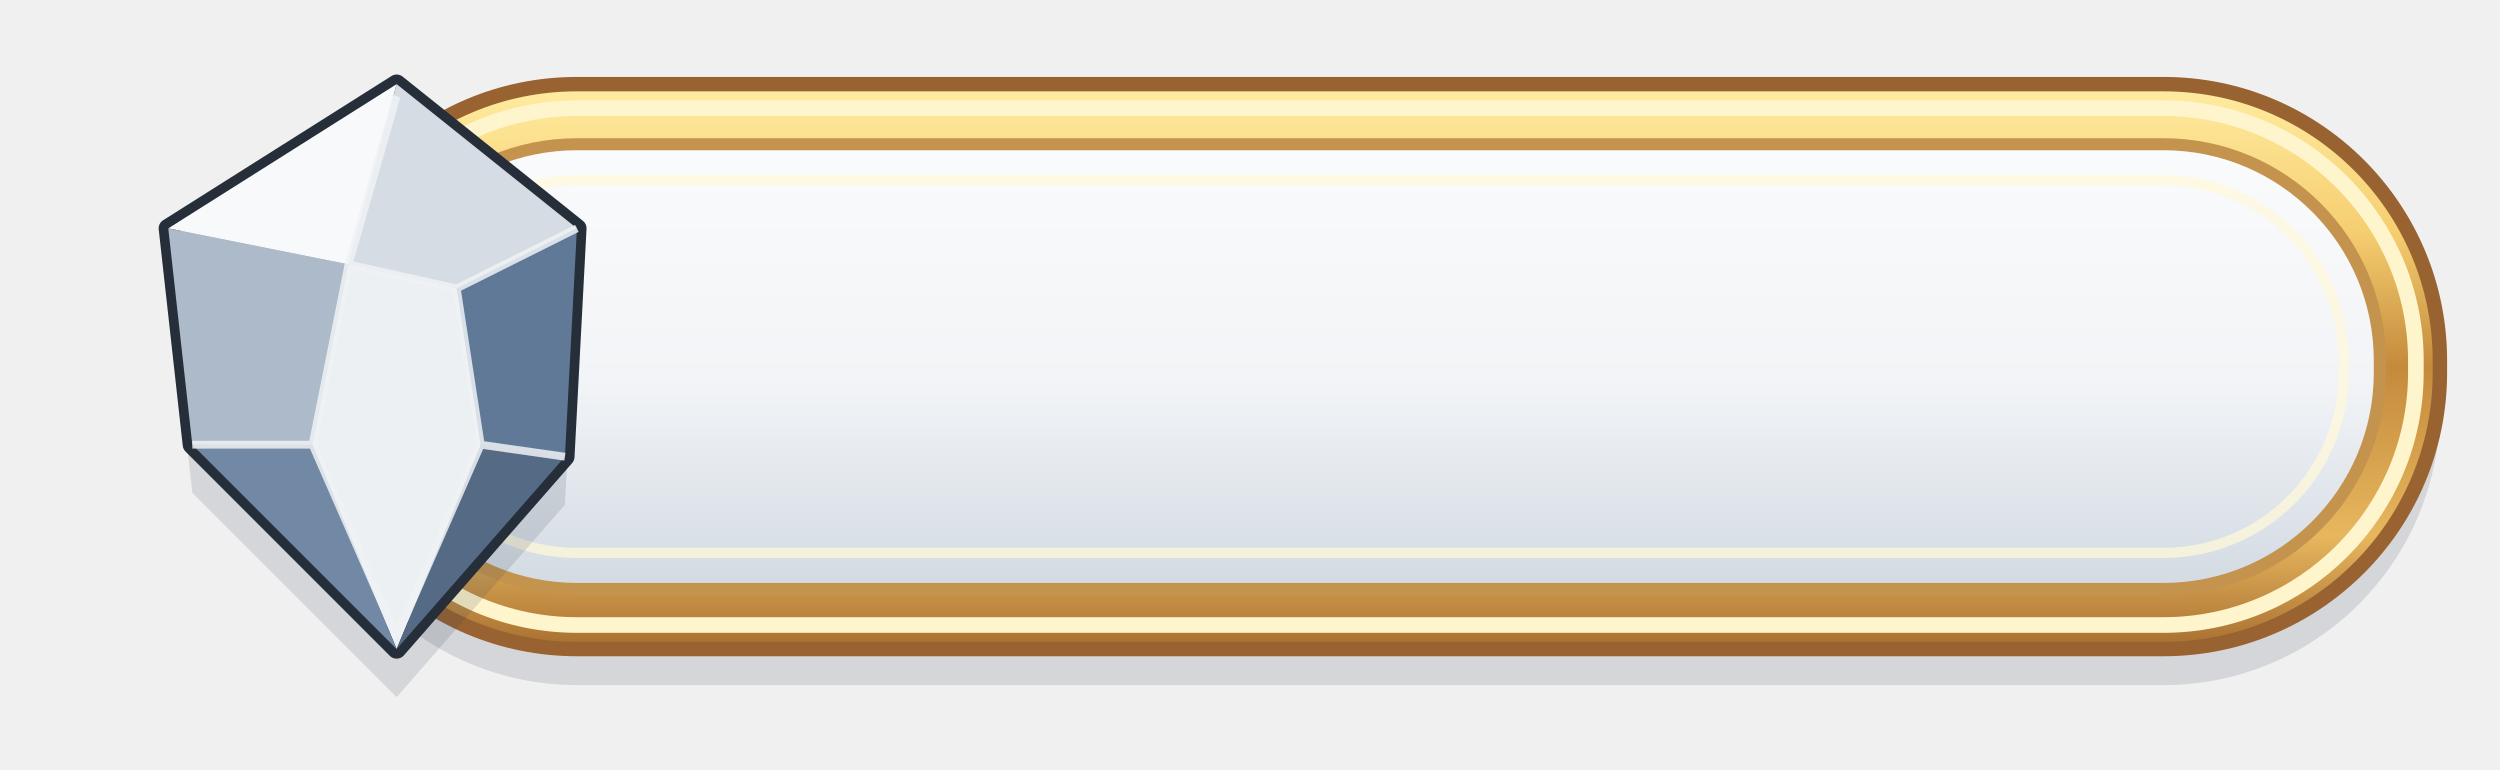
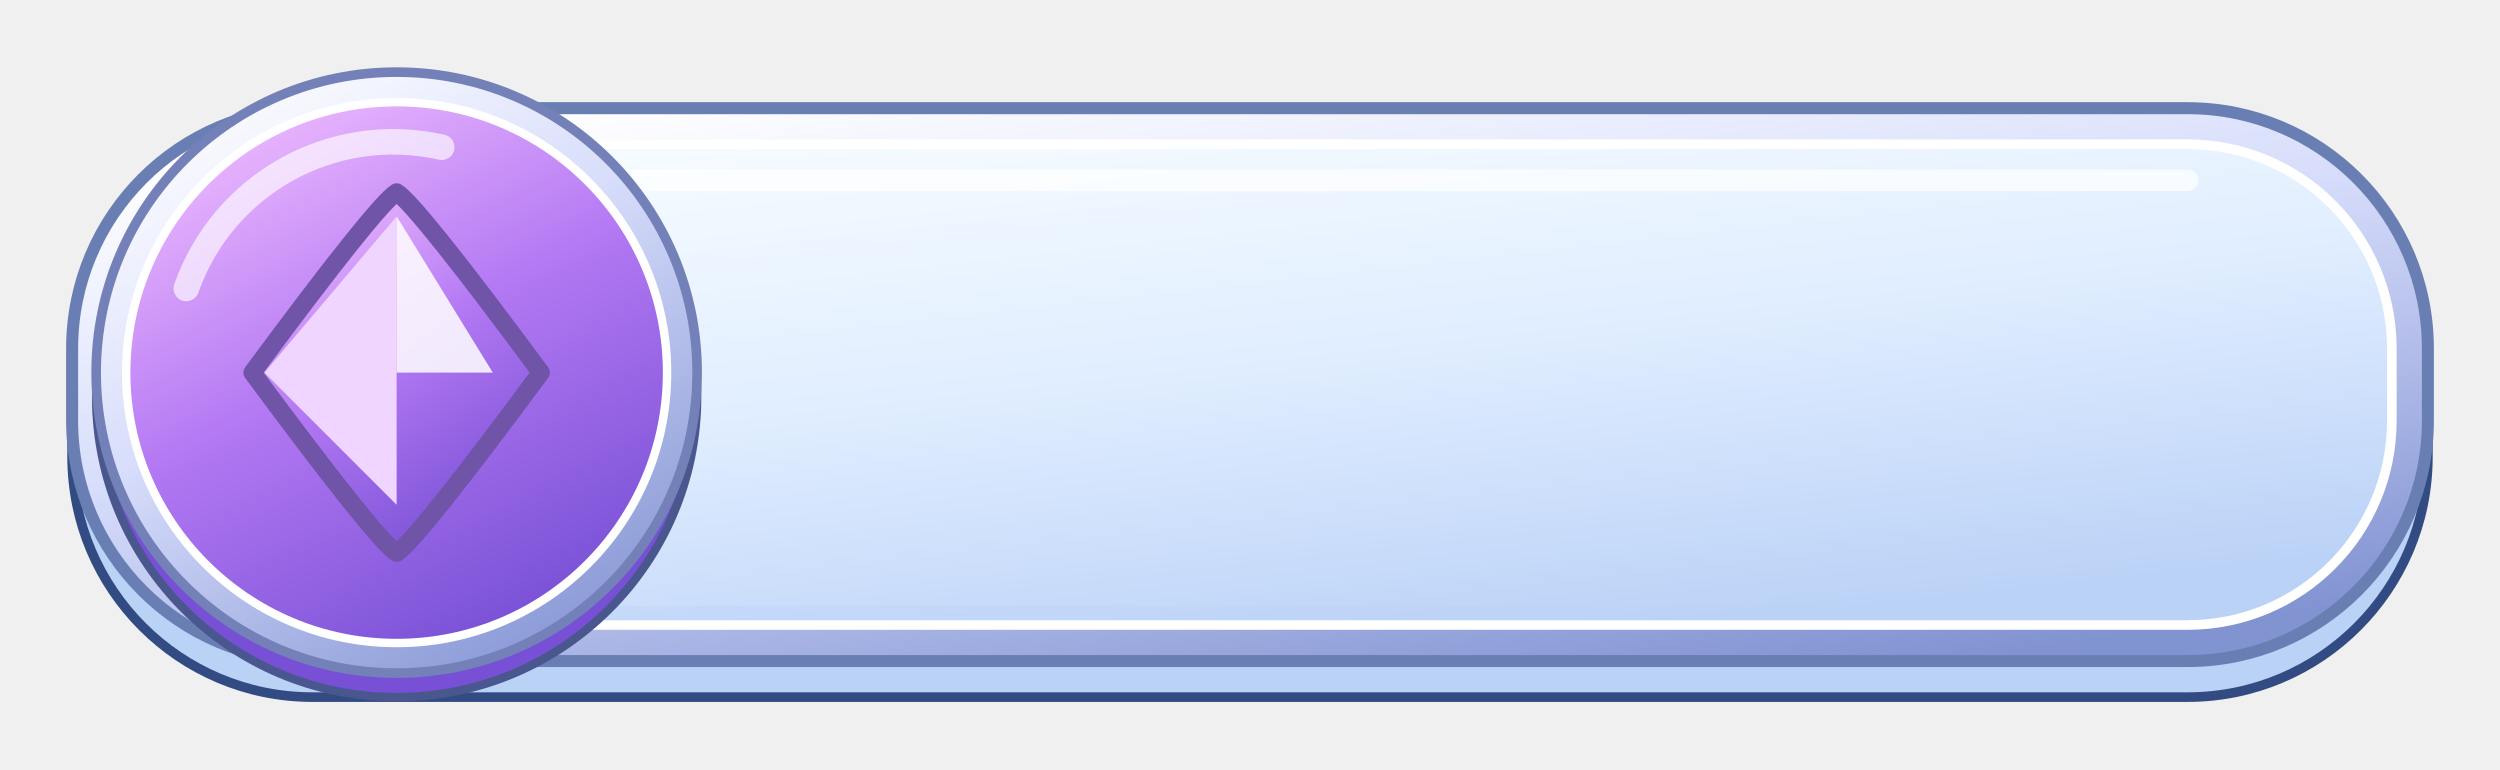
<svg xmlns="http://www.w3.org/2000/svg" width="208" height="64" viewBox="0 0 208 64" role="img" aria-labelledby="currency_crystal-title currency_crystal-desc">
  <defs>
-     <linearGradient id="currency_crystal-paper" x1="0" y1="0" x2="0" y2="1">
-       <stop offset="0%" stop-color="#fafbfc" />
-       <stop offset="53%" stop-color="#f2f4f7" />
-       <stop offset="100%" stop-color="#d2dae2" />
+     <linearGradient id="u-blue" x1=".18" y1="0" x2=".7" y2="1">
+       <stop stop-color="#C9F6FF" />
+       <stop offset=".48" stop-color="#5CB9FA" />
+       <stop offset="1" stop-color="#426DD2" />
+     </linearGradient>
+     <linearGradient id="u-violet" x1=".18" y1="0" x2=".7" y2="1">
+       <stop stop-color="#F0BEFF" />
+       <stop offset=".48" stop-color="#B378F3" />
+       <stop offset="1" stop-color="#7750D5" />
+     </linearGradient>
+     <linearGradient id="u-gold" x1=".18" y1="0" x2=".7" y2="1">
+       <stop stop-color="#FFFAB4" />
+       <stop offset=".48" stop-color="#FFD23F" />
+       <stop offset="1" stop-color="#F29A23" />
+     </linearGradient>
+     <linearGradient id="u-lime" x1=".18" y1="0" x2=".7" y2="1">
+       <stop stop-color="#E6FF9D" />
+       <stop offset=".48" stop-color="#A0EE28" />
+       <stop offset="1" stop-color="#4DB51B" />
+     </linearGradient>
+     <linearGradient id="u-red" x1=".18" y1="0" x2=".7" y2="1">
+       <stop stop-color="#FFC0CE" />
+       <stop offset=".48" stop-color="#FF6585" />
+       <stop offset="1" stop-color="#CE386A" />
+     </linearGradient>
+     <linearGradient id="u-cream" x1=".18" y1="0" x2=".7" y2="1">
+       <stop stop-color="#FFFFF5" />
+       <stop offset=".48" stop-color="#FFF1CF" />
+       <stop offset="1" stop-color="#F3DFAE" />
+     </linearGradient>
+     <linearGradient id="u-paper" x1=".18" y1="0" x2=".7" y2="1">
+       <stop stop-color="#F7FCFF" />
+       <stop offset=".48" stop-color="#E1EEFF" />
+       <stop offset="1" stop-color="#BBD2F7" />
+     </linearGradient>
+     <linearGradient id="u-silver" x1=".18" y1="0" x2=".7" y2="1">
+       <stop stop-color="#FFFFFF" />
+       <stop offset=".48" stop-color="#D9E8F7" />
+       <stop offset="1" stop-color="#95AFD4" />
+     </linearGradient>
+     <linearGradient id="u-bronze" x1=".18" y1="0" x2=".7" y2="1">
+       <stop stop-color="#FFE3AD" />
+       <stop offset=".48" stop-color="#F4B269" />
+       <stop offset="1" stop-color="#C77D4B" />
+     </linearGradient>
+     <linearGradient id="u-teal" x1=".18" y1="0" x2=".7" y2="1">
+       <stop stop-color="#C4FFF4" />
+       <stop offset=".48" stop-color="#56DCD4" />
+       <stop offset="1" stop-color="#269CAB" />
+     </linearGradient>
+     <linearGradient id="u-dark" x1=".18" y1="0" x2=".7" y2="1">
+       <stop stop-color="#7389E0" />
+       <stop offset=".48" stop-color="#4D54B7" />
+       <stop offset="1" stop-color="#323888" />
+     </linearGradient>
+     <linearGradient id="u-disabled" x1=".18" y1="0" x2=".7" y2="1">
+       <stop stop-color="#F4EFE8" />
+       <stop offset=".48" stop-color="#DED6CA" />
+       <stop offset="1" stop-color="#B9AD9E" />
+     </linearGradient>
+     <linearGradient id="u-pink" x1=".18" y1="0" x2=".7" y2="1">
+       <stop stop-color="#FFE1F3" />
+       <stop offset=".48" stop-color="#FF9ECD" />
+       <stop offset="1" stop-color="#DA66AA" />
+     </linearGradient>
+     <linearGradient id="u-ink" x1=".18" y1="0" x2=".7" y2="1">
+       <stop stop-color="#697BA8" />
+       <stop offset=".48" stop-color="#43577E" />
+       <stop offset="1" stop-color="#334768" />
+     </linearGradient>
+     <linearGradient id="u-accent" x1=".18" y1="0" x2=".7" y2="1">
+       <stop stop-color="#FFFFFF" />
+       <stop offset=".48" stop-color="#D9E8F7" />
+       <stop offset="1" stop-color="#95AFD4" />
+     </linearGradient>
+     <linearGradient id="u-gloss" x1="0" y1="0" x2="0" y2="1">
+       <stop stop-color="#FFFFFF" stop-opacity=".63" />
+       <stop offset="1" stop-color="#FFFFFF" stop-opacity="0" />
+     </linearGradient>
+     <linearGradient id="u-rim" x1=".2" y1="0" x2=".8" y2="1">
+       <stop stop-color="#FFFFFF" />
+       <stop offset=".42" stop-color="#D7DDFB" />
+       <stop offset="1" stop-color="#8293D2" />
+     </linearGradient>
+     <linearGradient id="currency_crystal-danger" x1="0" y1="0" x2="0" y2="1">
+       <stop offset="0" stop-color="#FFC0CE" />
+       <stop offset=".48" stop-color="#FF6585" />
+       <stop offset="1" stop-color="#CE386A" />
+     </linearGradient>
+     <linearGradient id="currency_crystal-dark" x1="0" y1="0" x2="0" y2="1">
+       <stop offset="0" stop-color="#7389E0" />
+       <stop offset=".48" stop-color="#4D54B7" />
+       <stop offset="1" stop-color="#323888" />
+     </linearGradient>
+     <linearGradient id="currency_crystal-disabled" x1="0" y1="0" x2="0" y2="1">
+       <stop offset="0" stop-color="#F4EFE8" />
+       <stop offset=".48" stop-color="#DED6CA" />
+       <stop offset="1" stop-color="#B9AD9E" />
+     </linearGradient>
+     <linearGradient id="currency_crystal-edge" x1="0" y1="0" x2="0" y2="1">
+       <stop offset="0" stop-color="#697BA8" />
+       <stop offset=".48" stop-color="#43577E" />
+       <stop offset="1" stop-color="#334768" />
+     </linearGradient>
+     <linearGradient id="currency_crystal-ghost" x1="0" y1="0" x2="0" y2="1">
+       <stop offset="0" stop-color="#F7FCFF" />
+       <stop offset=".48" stop-color="#E1EEFF" />
+       <stop offset="1" stop-color="#BBD2F7" />
    </linearGradient>
    <linearGradient id="currency_crystal-gold" x1="0" y1="0" x2="0" y2="1">
-       <stop offset="0%" stop-color="#eef1f4" />
-       <stop offset="45%" stop-color="#d7dde5" />
-       <stop offset="50%" stop-color="#c0cad7" />
-       <stop offset="100%" stop-color="#91a3b9" />
+       <stop offset="0" stop-color="#FFFAB4" />
+       <stop offset=".48" stop-color="#FFD23F" />
+       <stop offset="1" stop-color="#F29A23" />
    </linearGradient>
    <linearGradient id="currency_crystal-goldHover" x1="0" y1="0" x2="0" y2="1">
-       <stop offset="0%" stop-color="#f5f7f9" />
-       <stop offset="45%" stop-color="#e4e9ee" />
-       <stop offset="50%" stop-color="#cfd7e1" />
-       <stop offset="100%" stop-color="#a7b5c7" />
+       <stop offset="0" stop-color="#FFFAB4" />
+       <stop offset=".48" stop-color="#FFD23F" />
+       <stop offset="1" stop-color="#F29A23" />
    </linearGradient>
    <linearGradient id="currency_crystal-goldPressed" x1="0" y1="0" x2="0" y2="1">
-       <stop offset="0%" stop-color="#8296af" />
-       <stop offset="20%" stop-color="#a8b6c7" />
-       <stop offset="100%" stop-color="#dee4ea" />
+       <stop offset="0" stop-color="#FFFAB4" />
+       <stop offset=".48" stop-color="#FFD23F" />
+       <stop offset="1" stop-color="#F29A23" />
+     </linearGradient>
+     <linearGradient id="currency_crystal-green" x1="0" y1="0" x2="0" y2="1">
+       <stop offset="0" stop-color="#E6FF9D" />
+       <stop offset=".48" stop-color="#A0EE28" />
+       <stop offset="1" stop-color="#4DB51B" />
+     </linearGradient>
+     <linearGradient id="currency_crystal-paper" x1="0" y1="0" x2="0" y2="1">
+       <stop offset="0" stop-color="#F7FCFF" />
+       <stop offset=".48" stop-color="#E1EEFF" />
+       <stop offset="1" stop-color="#BBD2F7" />
    </linearGradient>
    <linearGradient id="currency_crystal-plum" x1="0" y1="0" x2="0" y2="1">
-       <stop offset="0%" stop-color="#5f7795" />
-       <stop offset="45%" stop-color="#485a70" />
-       <stop offset="50%" stop-color="#3e4d60" />
-       <stop offset="100%" stop-color="#293441" />
+       <stop offset="0" stop-color="#F0BEFF" />
+       <stop offset=".48" stop-color="#B378F3" />
+       <stop offset="1" stop-color="#7750D5" />
    </linearGradient>
    <linearGradient id="currency_crystal-plumHover" x1="0" y1="0" x2="0" y2="1">
-       <stop offset="0%" stop-color="#7a8faa" />
-       <stop offset="45%" stop-color="#576d88" />
-       <stop offset="50%" stop-color="#4d6179" />
-       <stop offset="100%" stop-color="#323f4f" />
+       <stop offset="0" stop-color="#F0BEFF" />
+       <stop offset=".48" stop-color="#B378F3" />
+       <stop offset="1" stop-color="#7750D5" />
    </linearGradient>
    <linearGradient id="currency_crystal-plumPressed" x1="0" y1="0" x2="0" y2="1">
-       <stop offset="0%" stop-color="#242d38" />
-       <stop offset="35%" stop-color="#374556" />
-       <stop offset="100%" stop-color="#576d88" />
-     </linearGradient>
-     <linearGradient id="currency_crystal-dark" x1="0" y1="0" x2="0" y2="1">
-       <stop offset="0%" stop-color="#2f3b4a" />
-       <stop offset="100%" stop-color="#1f2731" />
-     </linearGradient>
-     <linearGradient id="currency_crystal-edge" x1="0" y1="0" x2="0" y2="1">
-       <stop offset="0%" stop-color="#FFECA1" />
-       <stop offset="26%" stop-color="#F6CE70" />
-       <stop offset="50%" stop-color="#C48A3C" />
-       <stop offset="80%" stop-color="#E7B75E" />
-       <stop offset="100%" stop-color="#A76E30" />
+       <stop offset="0" stop-color="#F0BEFF" />
+       <stop offset=".48" stop-color="#B378F3" />
+       <stop offset="1" stop-color="#7750D5" />
    </linearGradient>
    <linearGradient id="currency_crystal-teal" x1="0" y1="0" x2="0" y2="1">
-       <stop offset="0%" stop-color="#e2e7ed" />
-       <stop offset="40%" stop-color="#aab8c9" />
-       <stop offset="100%" stop-color="#5a718d" />
-     </linearGradient>
-     <linearGradient id="currency_crystal-green" x1="0" y1="0" x2="0" y2="1">
-       <stop offset="0%" stop-color="#cbd3de" />
-       <stop offset="40%" stop-color="#8ea0b7" />
-       <stop offset="100%" stop-color="#556a85" />
-     </linearGradient>
-     <linearGradient id="currency_crystal-danger" x1="0" y1="0" x2="0" y2="1">
-       <stop offset="0%" stop-color="#8d9fb6" />
-       <stop offset="40%" stop-color="#627b99" />
-       <stop offset="100%" stop-color="#425368" />
-     </linearGradient>
-     <linearGradient id="currency_crystal-disabled" x1="0" y1="0" x2="0" y2="1">
-       <stop offset="0%" stop-color="#d6dde5" />
-       <stop offset="100%" stop-color="#abb9c9" />
-     </linearGradient>
-     <linearGradient id="currency_crystal-ghost" x1="0" y1="0" x2="0" y2="1">
-       <stop offset="0%" stop-color="#fcfcfd" />
-       <stop offset="100%" stop-color="#e6eaef" />
+       <stop offset="0" stop-color="#C4FFF4" />
+       <stop offset=".48" stop-color="#56DCD4" />
+       <stop offset="1" stop-color="#269CAB" />
    </linearGradient>
  </defs>
-   <rect x="25" y="10" width="178" height="47" rx="23" fill="#374657" stroke="none" stroke-width="1" opacity="0.15" />
-   <rect x="25" y="7" width="178" height="47" rx="23" fill="url(#currency_crystal-edge)" stroke="#986331" stroke-width="1.2" />
-   <rect x="27" y="9" width="174" height="43" rx="21" fill="none" stroke="#FFF5CD" stroke-width="1.3" />
-   <rect x="30" y="12" width="168" height="37" rx="18" fill="url(#currency_crystal-paper)" stroke="#C4934E" stroke-width="1" />
-   <rect x="33" y="15" width="162" height="31" rx="15" fill="none" stroke="#FFF8DA" stroke-width="0.85" opacity="0.72" />
-   <path d="M33 9 48 21 47 40 33 56 16 39 14 21Z" transform="translate(0 2)" fill="#374657" opacity=".15" />
-   <path d="M33 7 48 19 47 38 33 54 16 37 14 19Z" fill="url(#currency_crystal-teal)" stroke="#252e39" stroke-width="1.6" stroke-linejoin="round" />
-   <path d="M33 7 29 22 14 19Z" fill="#f8f9fb" />
-   <path d="M33 7 48 19 38 24 29 22Z" fill="#d5dce4" />
-   <path d="M14 19 29 22 26 37 16 37Z" fill="#adbaca" />
-   <path d="M29 22 38 24 40 37 33 54 26 37Z" fill="#edf0f3" />
-   <path d="M48 19 47 38 40 37 38 24Z" fill="#607997" />
-   <path d="M16 37 26 37 33 54Z" fill="#7289a5" />
-   <path d="M47 38 33 54 40 37Z" fill="#556b85" />
-   <path d="M33 8 29 22 38 24 48 19 M29 22 26 37 33 53 M38 24 40 37 33 53 M16 37H26 M40 37 47 38" fill="none" stroke="#f0f2f5" stroke-width=".65" opacity=".85" />
+   <g stroke-linejoin="round" stroke-linecap="round">
+     <rect x="6" y="12" width="196" height="46" rx="20" fill="#BBD2F7" stroke="#324B83" stroke-width="0.8" />
+     <rect x="6" y="9" width="196" height="46" rx="20" fill="url(#u-rim)" stroke="#697FB4" stroke-width="1" />
+     <rect x="9" y="12" width="190" height="40" rx="17" fill="url(#u-paper)" stroke="#FFFFFF" stroke-width="0.8" />
+     <path d="M12 29 Q12 15 26 15 H182" fill="none" stroke="#FFFFFF" stroke-width="1.8" opacity=".7" stroke-linecap="round" />
+     <path d="M26 51 H182" fill="none" stroke="#BBD2F7" stroke-width="1.2" opacity=".35" stroke-linecap="round" />
+     <circle cx="33" cy="33" r="25" fill="#7750D5" stroke="#4A568E" stroke-width="0.7" />
+     <circle cx="33" cy="31" r="25" fill="url(#u-rim)" stroke="#7381B8" stroke-width="0.8" />
+     <circle cx="33" cy="31" r="22.5" fill="url(#u-violet)" stroke="#FFFFFF" stroke-width="0.7" />
+     <path d="M15.5 24 A18.25 18.25 0 0 1 36.75 12.25" fill="none" stroke="#FFFFFF" stroke-width="2.125" stroke-linecap="round" opacity=".65" />
+     <g transform="translate(17 15) scale(1)">
+       <path d="M16 1 Q17.68 2.05 28 16 Q17.68 29.95 16 31 Q14.32 29.95 4 16 Q14.32 2.05 16 1Z" fill="url(#u-violet)" stroke="#7054A8" stroke-width="1.5" />
+       <path d="M16 3L16 27L5 16Z" fill="#EFD5FF" />
+       <path d="M16 3L24 16L16 16Z" fill="#FFFFFF" opacity=".85" />
+     </g>
+   </g>
</svg>
